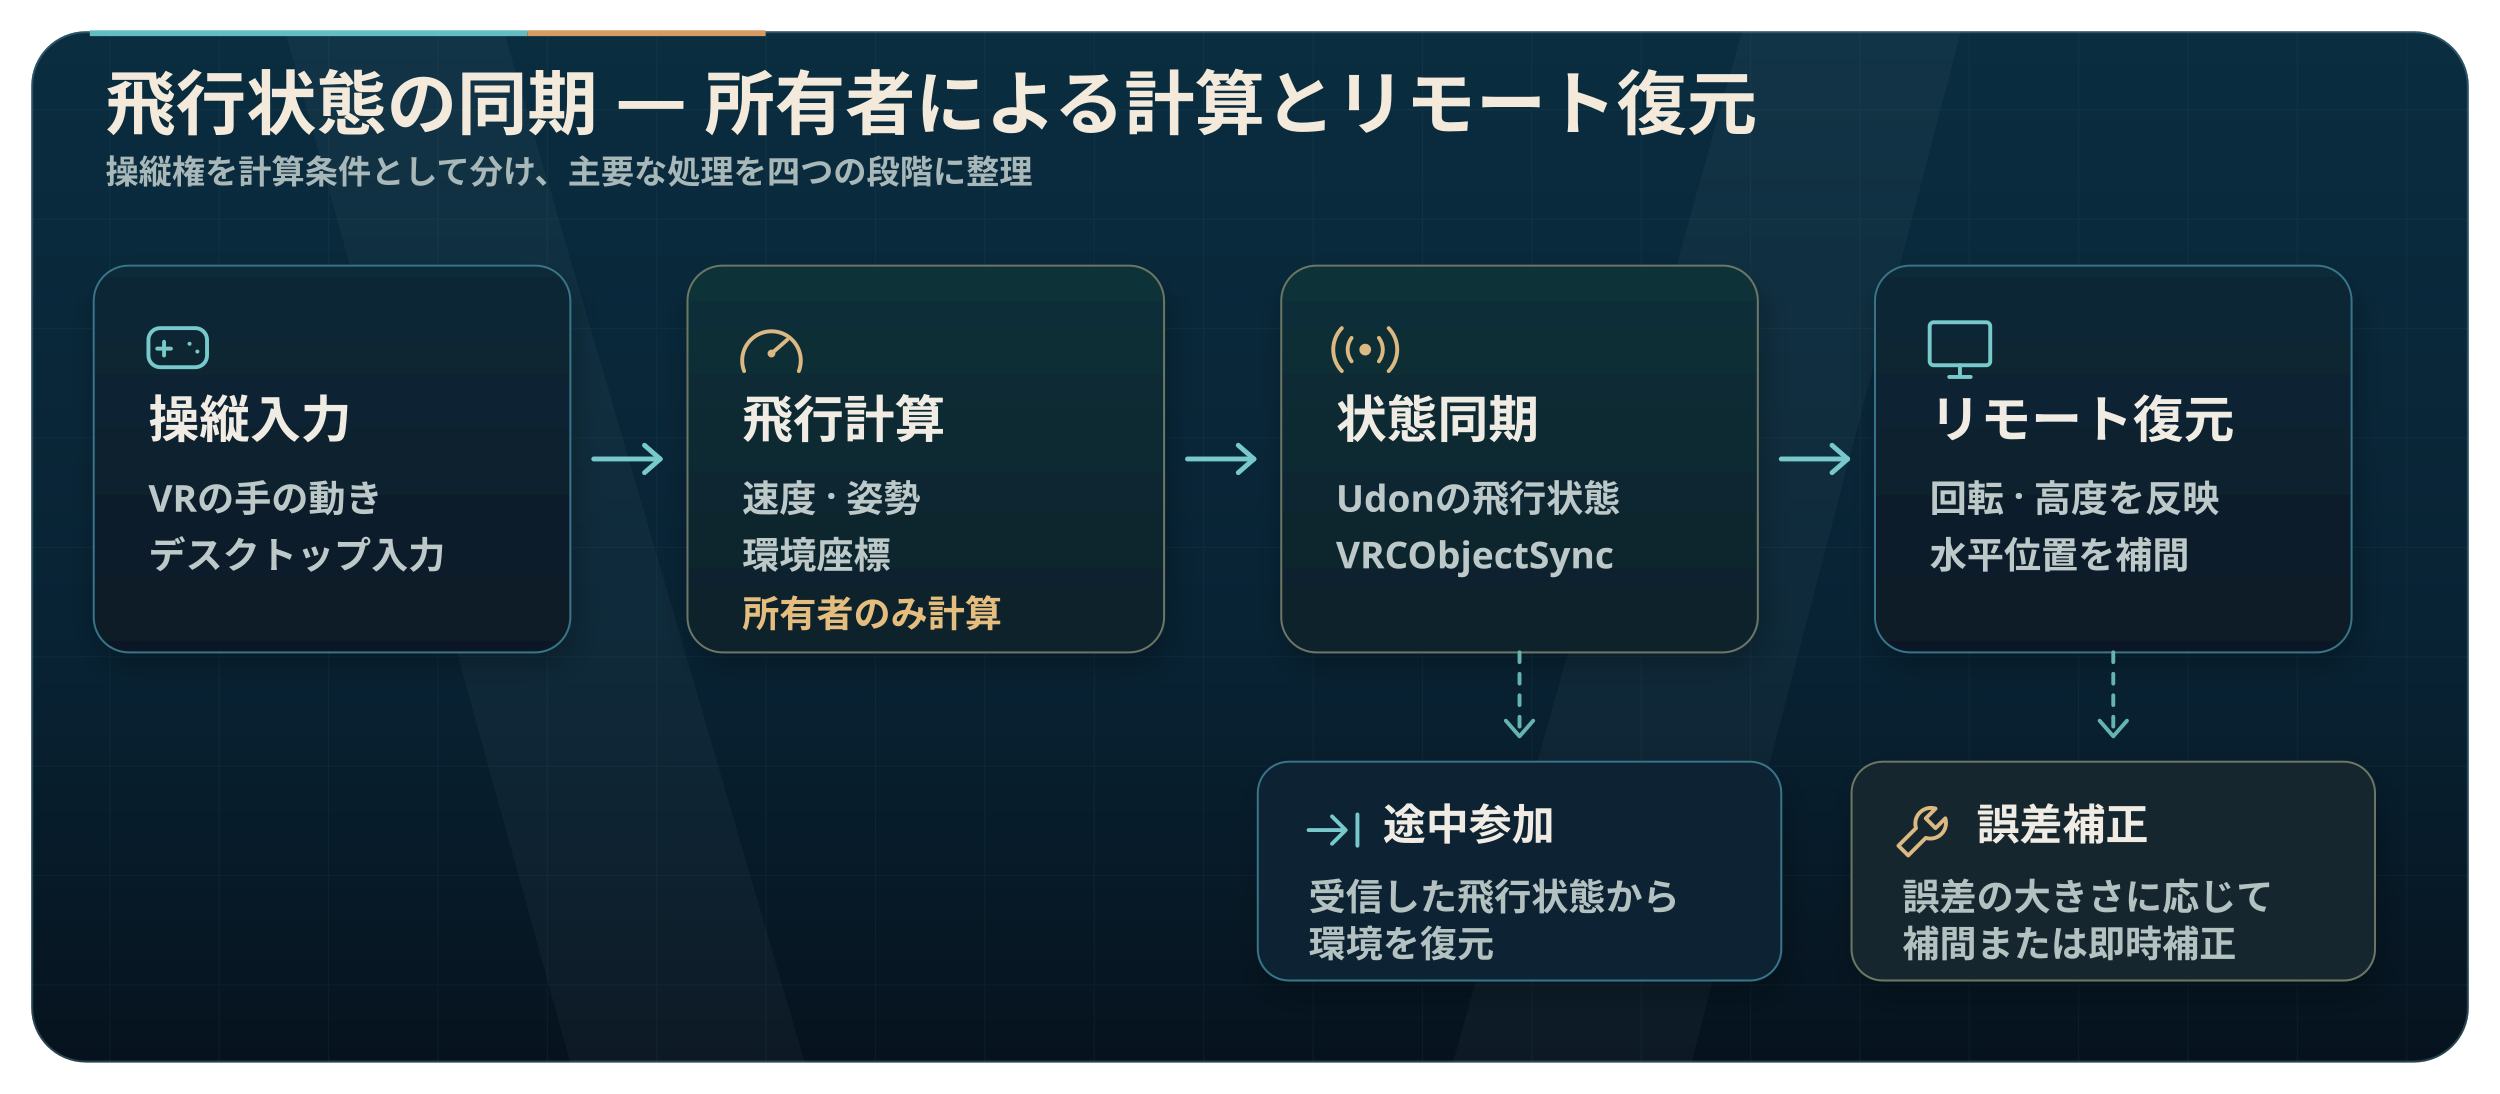
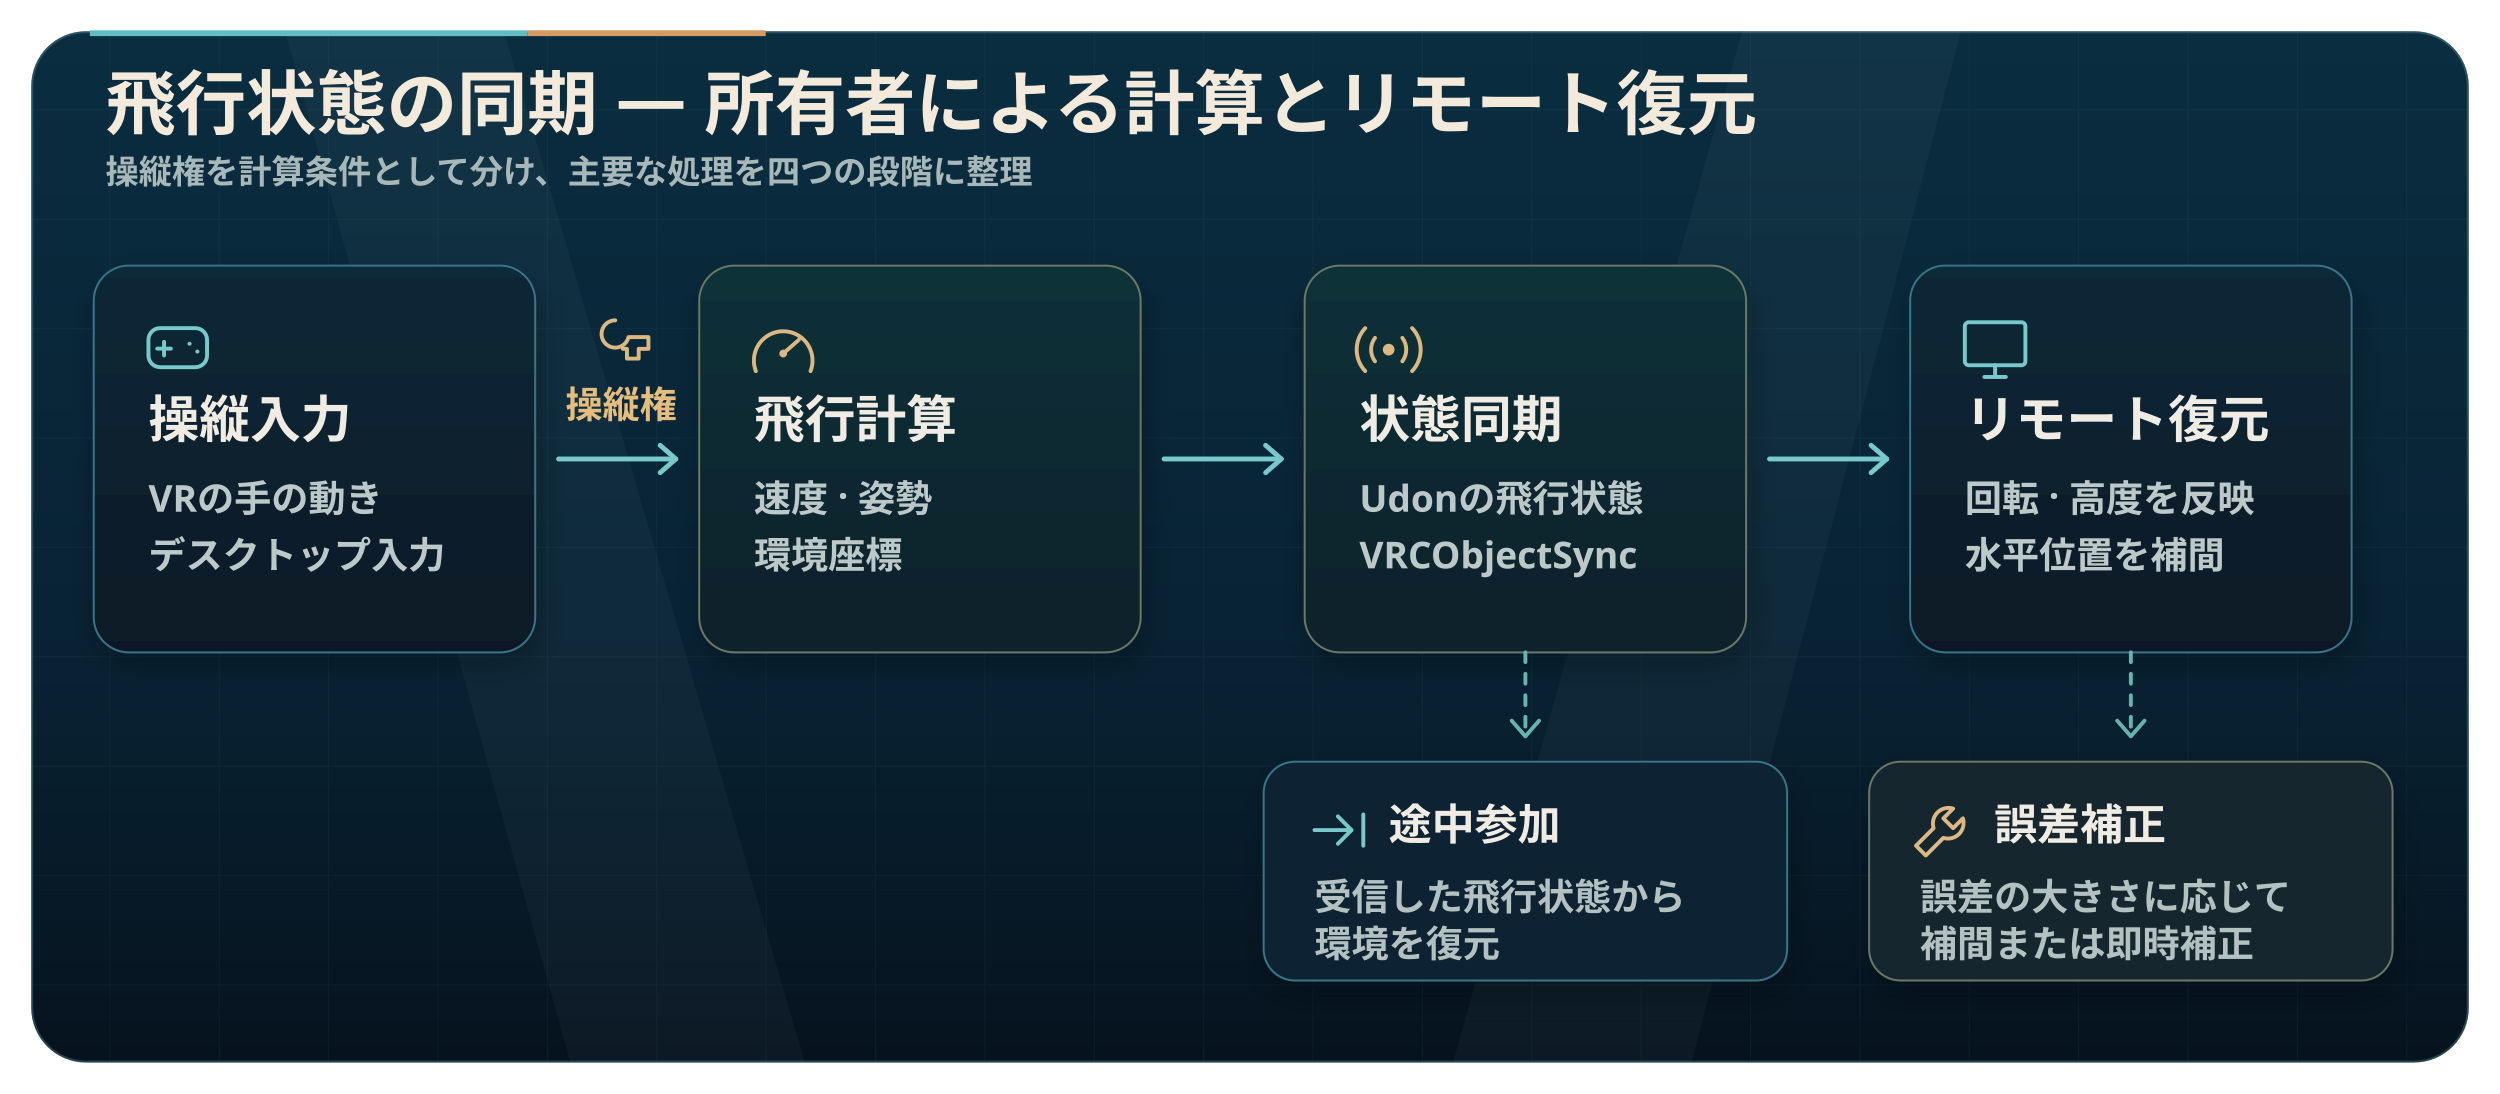
<svg xmlns="http://www.w3.org/2000/svg" width="1280" height="560" viewBox="0 0 1280 560" role="img" aria-labelledby="title desc">
  <defs>
    <linearGradient id="background" x1="0" y1="0" x2="0" y2="1">
      <stop stop-color="#0a2d40" />
      <stop offset=".62" stop-color="#082233" />
      <stop offset="1" stop-color="#06131e" />
    </linearGradient>
    <linearGradient id="card" x1="0" y1="0" x2="0" y2="1">
      <stop stop-color="#0c2937" />
      <stop offset="1" stop-color="#071925" />
    </linearGradient>
    <linearGradient id="activeCard" x1="0" y1="0" x2="0" y2="1">
      <stop stop-color="#103139" />
      <stop offset="1" stop-color="#09212a" />
    </linearGradient>
    <pattern id="grid" width="56" height="56" patternUnits="userSpaceOnUse">
      <path d="M56 0H0V56" fill="none" stroke="#8fd4d7" stroke-opacity=".045" />
    </pattern>
    <filter id="shadow" x="-15%" y="-15%" width="130%" height="140%">
      <feDropShadow dy="7" stdDeviation="8" flood-color="#000" flood-opacity=".26" />
    </filter>
    <style>
      text{font-family:"Noto Sans JP","Yu Gothic UI","Segoe UI",sans-serif}
      .title{fill:#f4eadb;font-size:36px;font-weight:700}.sub{fill:#a8b8b9;font-size:17px;font-weight:600}
      .cardTitle{fill:#f0ece3;font-size:26px;font-weight:700}.detail{fill:#bdc9c9;font-size:19px;font-weight:550}
      .condition{fill:#e5be7f;font-size:19px;font-weight:700}.branchTitle{fill:#f0ece3;font-size:22px;font-weight:700}
      .branchText{fill:#b4c1c1;font-size:19px;font-weight:550}
    </style>
  </defs>
  <rect x="16" y="16" width="1248" height="528" rx="28" fill="url(#background)" />
  <path d="M146 16h112l154 528H292zM892 16h112l-138 528H744z" fill="#d1f7f4" fill-opacity=".035" />
  <rect x="16" y="16" width="1248" height="528" rx="28" fill="url(#grid)" />
  <rect x="16.5" y="16.5" width="1247" height="527" rx="27.5" fill="none" stroke="#73aeb9" stroke-opacity=".31" />
  <path d="M46 17H270" stroke="#63bdc3" stroke-width="3" />
  <path d="M270 17H392" stroke="#d59b63" stroke-width="3" />
  <text x="54" y="66" class="title">飛行状態の同期 — 所有者による計算とリモート復元</text>
  <text x="54" y="94" class="sub">操縦権を計算条件として分け、主要な処理を四つの段階に整理</text>
  <g filter="url(#shadow)">
-     <rect x="48" y="136" width="244" height="198" rx="18" fill="url(#card)" stroke="#397488" />
-     <rect x="352" y="136" width="244" height="198" rx="18" fill="url(#activeCard)" stroke="#6d7765" />
-     <rect x="656" y="136" width="244" height="198" rx="18" fill="url(#activeCard)" stroke="#6d7765" />
-     <rect x="960" y="136" width="244" height="198" rx="18" fill="url(#card)" stroke="#397488" />
+     <rect x="48" y="136" width="226" height="198" rx="18" fill="url(#card)" stroke="#397488" />
+     <rect x="358" y="136" width="226" height="198" rx="18" fill="url(#activeCard)" stroke="#6d7765" />
+     <rect x="668" y="136" width="226" height="198" rx="18" fill="url(#activeCard)" stroke="#6d7765" />
+     <rect x="978" y="136" width="226" height="198" rx="18" fill="url(#card)" stroke="#397488" />
  </g>
  <g transform="translate(76 168)" fill="none" stroke="#78c9cc" stroke-width="2" stroke-linecap="round" stroke-linejoin="round">
    <rect x="0" y="0" width="30" height="20" rx="6" />
    <path d="M8 7v7M4.5 10.5h7M21 8h.1M25 12h.1" />
  </g>
  <text x="76" y="224" class="cardTitle">操縦入力</text>
  <text x="76" y="262" class="detail">VRの手の動き</text>
  <text x="76" y="291" class="detail">デスクトップ入力</text>
-   <g transform="translate(380 166)" fill="none" stroke="#dcb982" stroke-width="2" stroke-linecap="round" stroke-linejoin="round">
+   <g transform="translate(386 166)" fill="none" stroke="#dcb982" stroke-width="2" stroke-linecap="round" stroke-linejoin="round">
    <path d="M1 24a15 15 0 1 1 28 0" />
    <path d="M15 15l8-7" />
    <circle cx="15" cy="15" r="2" fill="#dcb982" stroke="none" />
  </g>
-   <text x="380" y="224" class="cardTitle">飛行計算</text>
-   <text x="380" y="262" class="detail">速度 · 姿勢</text>
-   <text x="380" y="291" class="detail">環境座標</text>
-   <text x="380" y="321" class="condition">所有者のみ計算</text>
-   <g transform="translate(684 163)" fill="none" stroke="#dcb982" stroke-width="2" stroke-linecap="round" stroke-linejoin="round">
+   <text x="386" y="224" class="cardTitle">飛行計算</text>
+   <text x="386" y="262" class="detail">速度 · 姿勢</text>
+   <text x="386" y="291" class="detail">環境座標</text>
+   <g transform="translate(696 163)" fill="none" stroke="#dcb982" stroke-width="2" stroke-linecap="round" stroke-linejoin="round">
    <circle cx="15" cy="16" r="3" fill="#dcb982" stroke="none" />
    <path d="M8 10a10 10 0 0 0 0 12M22 10a10 10 0 0 1 0 12M3 5a16 16 0 0 0 0 22M27 5a16 16 0 0 1 0 22" />
  </g>
-   <text x="684" y="224" class="cardTitle">状態同期</text>
-   <text x="684" y="262" class="detail">Udonの飛行状態</text>
-   <text x="684" y="291" class="detail">VRCObjectSync</text>
-   <g transform="translate(988 165)" fill="none" stroke="#78c9cc" stroke-width="2" stroke-linecap="round" stroke-linejoin="round">
+   <text x="696" y="224" class="cardTitle">状態同期</text>
+   <text x="696" y="262" class="detail">Udonの飛行状態</text>
+   <text x="696" y="291" class="detail">VRCObjectSync</text>
+   <g transform="translate(1006 165)" fill="none" stroke="#78c9cc" stroke-width="2" stroke-linecap="round" stroke-linejoin="round">
    <rect x="0" y="0" width="31" height="22" rx="2" />
    <path d="M10 28h11M15.5 22v6" />
  </g>
-   <text x="988" y="224" class="cardTitle">リモート復元</text>
-   <text x="988" y="262" class="detail">回転 · 高度を反映</text>
-   <text x="988" y="291" class="detail">水平位置を補間</text>
+   <text x="1006" y="224" class="cardTitle">リモート復元</text>
+   <text x="1006" y="262" class="detail">回転 · 高度を反映</text>
+   <text x="1006" y="291" class="detail">水平位置を補間</text>
  <g fill="none" stroke="#78c9cc" stroke-width="2.5" stroke-linecap="round" stroke-linejoin="round">
-     <path d="M304 235h34" />
-     <path d="M330 228l8 7-8 7" />
-     <path d="M608 235h34" />
-     <path d="M634 228l8 7-8 7" />
-     <path d="M912 235h34" />
-     <path d="M938 228l8 7-8 7" />
+     <path d="M286 235h60" />
+     <path d="M338 228l8 7-8 7" />
+     <path d="M596 235h60" />
+     <path d="M648 228l8 7-8 7" />
+     <path d="M906 235h60" />
+     <path d="M958 228l8 7-8 7" />
+   </g>
+   <g transform="translate(304 164)">
+     <path d="M11 0a7 7 0 1 0 6.8 8.6H28v6h-5v5h-6v-5h-2.1" fill="none" stroke="#dcb982" stroke-width="2" stroke-linecap="round" stroke-linejoin="round" />
+     <text x="14" y="50" class="condition" text-anchor="middle">操縦権</text>
  </g>
  <g fill="none" stroke="#67b3b0" stroke-width="2" stroke-linecap="round" stroke-linejoin="round" stroke-dasharray="5 6">
-     <path d="M778 334v43" />
-     <path d="M1082 334v43" />
+     <path d="M781 334v43" />
+     <path d="M1091 334v43" />
  </g>
  <g fill="none" stroke="#67b3b0" stroke-width="2" stroke-linecap="round" stroke-linejoin="round">
-     <path d="M771 369l7 8 7-8" />
-     <path d="M1075 369l7 8 7-8" />
+     <path d="M774 369l7 8 7-8" />
+     <path d="M1084 369l7 8 7-8" />
  </g>
  <g filter="url(#shadow)">
-     <rect x="644" y="390" width="268" height="112" rx="16" fill="#092431" stroke="#397488" />
-     <rect x="948" y="390" width="268" height="112" rx="16" fill="#14282d" stroke="#6d7765" />
+     <rect x="647" y="390" width="268" height="112" rx="16" fill="#092431" stroke="#397488" />
+     <rect x="957" y="390" width="268" height="112" rx="16" fill="#14282d" stroke="#6d7765" />
  </g>
-   <g transform="translate(670 417)" fill="none" stroke="#78c9cc" stroke-width="2" stroke-linecap="round" stroke-linejoin="round">
+   <g transform="translate(673 417)" fill="none" stroke="#78c9cc" stroke-width="2" stroke-linecap="round" stroke-linejoin="round">
    <path d="M0 8h19M12 1l7 7-7 7M25 0v16" />
  </g>
-   <text x="708" y="430" class="branchTitle">途中参加</text>
-   <text x="670" y="466" class="branchText">受信した飛行状態から</text>
-   <text x="670" y="490" class="branchText">環境を復元</text>
-   <g transform="translate(974 416)" fill="none" stroke="#dcb982" stroke-width="2" stroke-linecap="round" stroke-linejoin="round">
+   <text x="711" y="430" class="branchTitle">途中参加</text>
+   <text x="673" y="466" class="branchText">受信した飛行状態から</text>
+   <text x="673" y="490" class="branchText">環境を復元</text>
+   <g transform="translate(983 416)" fill="none" stroke="#dcb982" stroke-width="2" stroke-linecap="round" stroke-linejoin="round">
    <path d="M22 3a8 8 0 0 1-10 10L3 22l-5-5 9-9A8 8 0 0 1 17-2l-5 5 5 5z" />
  </g>
-   <text x="1012" y="430" class="branchTitle">誤差補正</text>
-   <text x="974" y="466" class="branchText">誤差の大きさに応じて</text>
-   <text x="974" y="490" class="branchText">補間または即時補正</text>
+   <text x="1021" y="430" class="branchTitle">誤差補正</text>
+   <text x="983" y="466" class="branchText">誤差の大きさに応じて</text>
+   <text x="983" y="490" class="branchText">補間または即時補正</text>
</svg>
